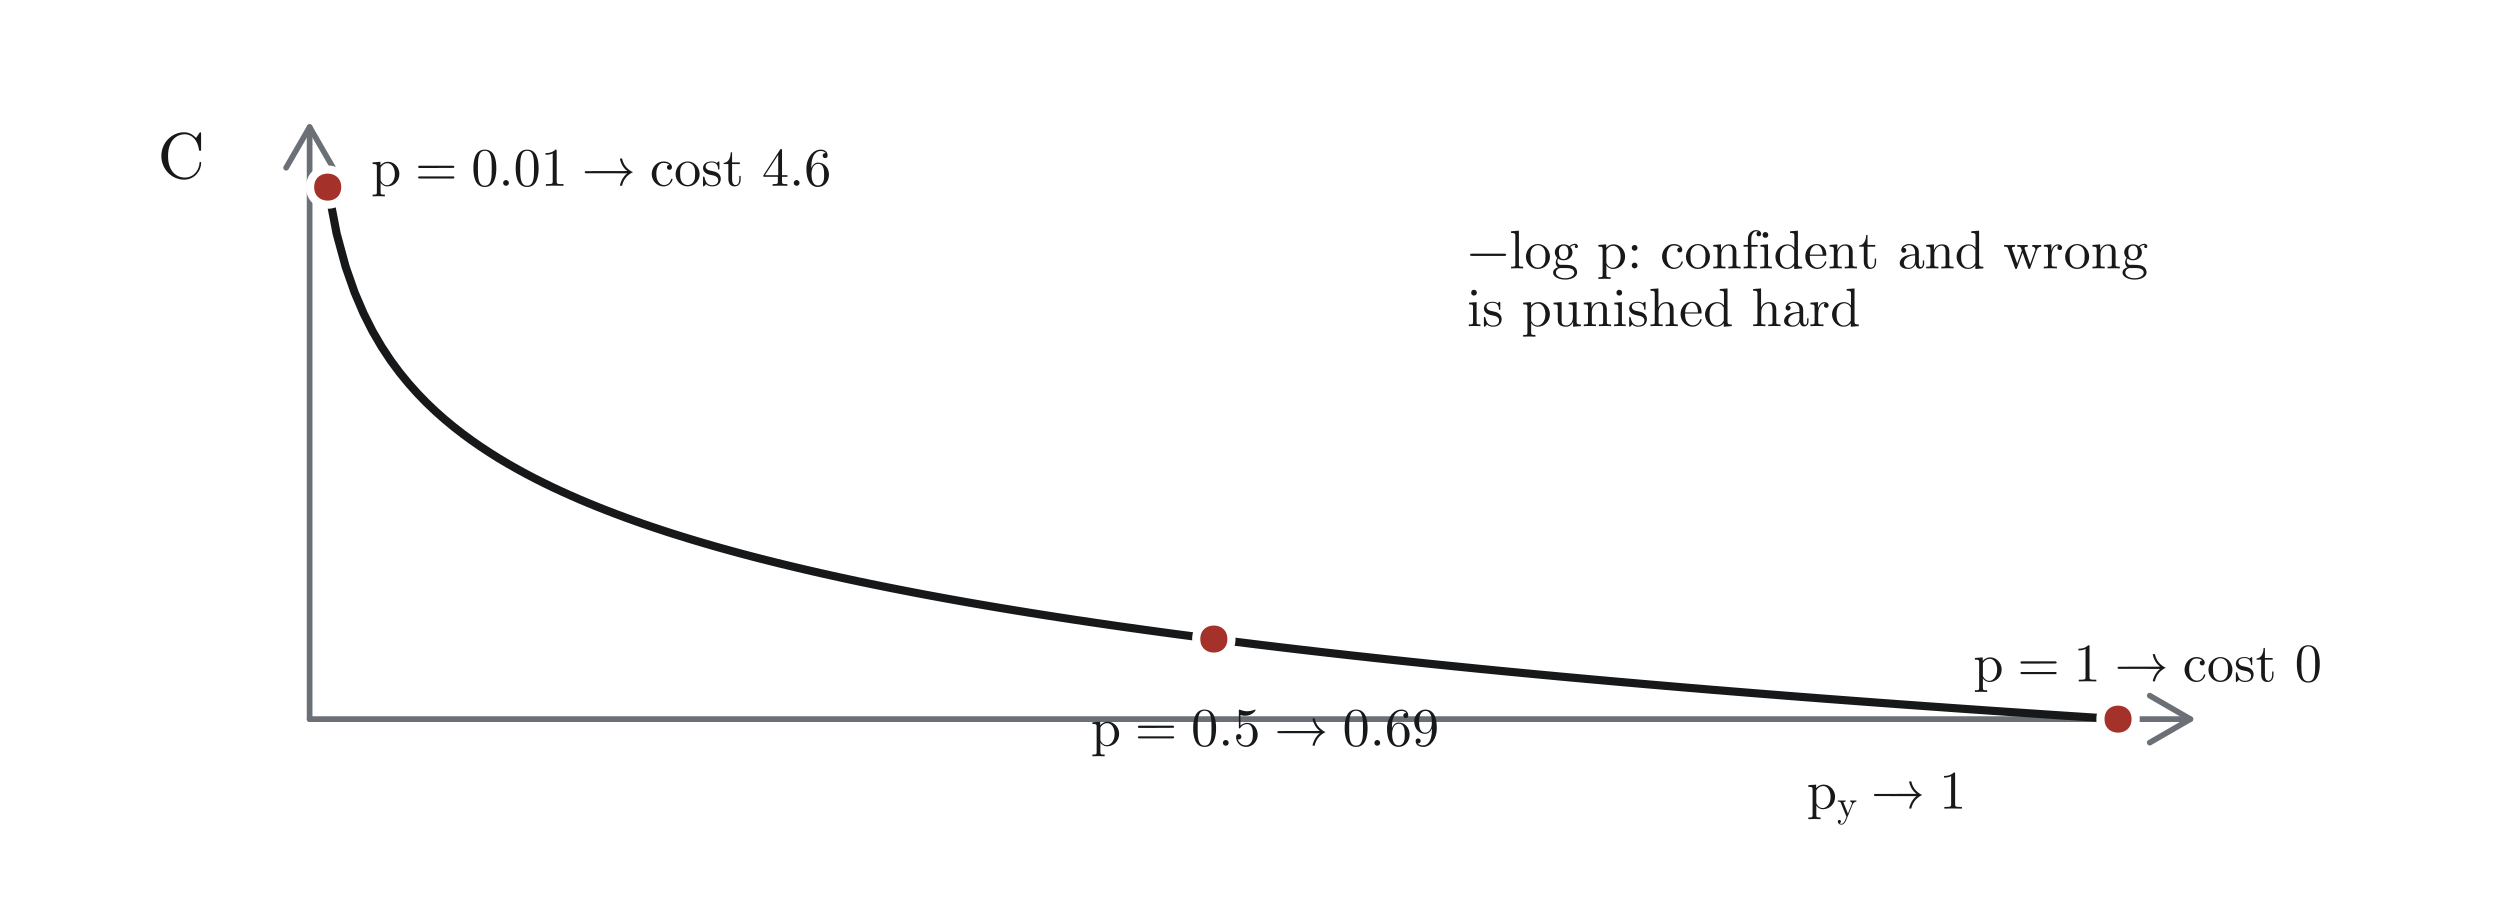
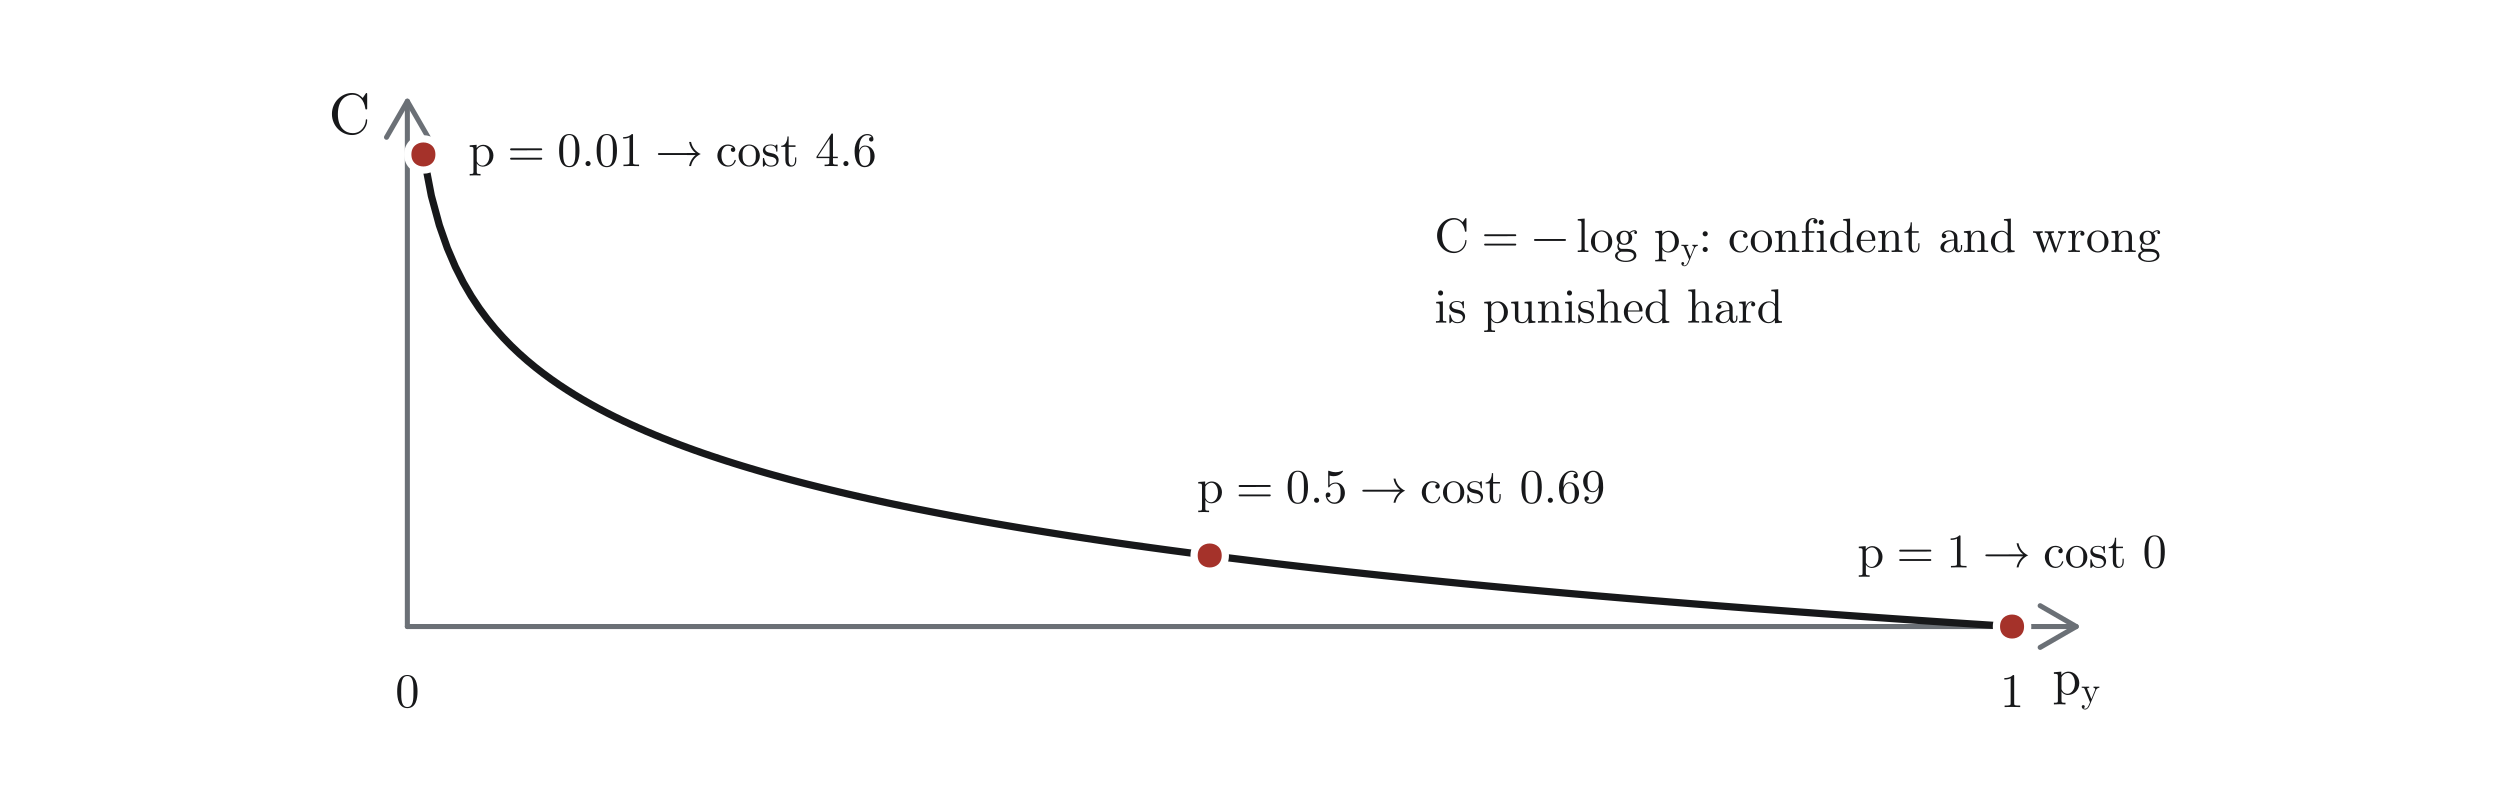
- <svg xmlns="http://www.w3.org/2000/svg" xmlns:xlink="http://www.w3.org/1999/xlink" width="460pt" height="165pt" viewBox="0 0 460 165">
+ <svg xmlns="http://www.w3.org/2000/svg" xmlns:xlink="http://www.w3.org/1999/xlink" width="518.4pt" height="167.7pt" viewBox="-27.5 2.4 518.4 167.7">
  <defs>
    <g>
      <g id="glyph-0-0">
        <path d="M 0.281 -4 C 0.984 -4 1.062 -3.953 1.062 -3.484 L 1.062 1.219 C 1.062 1.625 0.938 1.625 0.281 1.625 L 0.281 1.938 C 0.516 1.938 1.266 1.906 1.406 1.906 C 1.578 1.906 2.344 1.938 2.531 1.938 L 2.531 1.625 C 1.859 1.625 1.75 1.625 1.75 1.172 L 1.75 -0.594 C 1.906 -0.234 2.422 0.109 2.969 0.109 C 4.109 0.109 5.203 -0.781 5.203 -2.203 C 5.203 -3.375 4.266 -4.422 3.125 -4.422 C 2.734 -4.422 2.234 -4.344 1.719 -3.766 L 1.719 -4.422 L 0.281 -4.312 Z M 1.75 -1.016 L 1.75 -3.359 C 1.984 -3.797 2.438 -4.156 3.047 -4.156 C 3.672 -4.156 4.375 -3.469 4.375 -2.156 C 4.375 -0.766 3.547 -0.109 2.953 -0.109 C 2.156 -0.109 1.797 -0.828 1.75 -1.016 Z M 1.75 -1.016 " />
      </g>
      <g id="glyph-0-1">
        <path d="M 1.219 -3.234 C 1.219 -4.844 1.234 -6.438 2.5 -6.438 C 3.766 -6.438 3.766 -4.844 3.766 -3.234 C 3.766 -1.625 3.766 -0.016 2.5 -0.016 C 1.234 -0.016 1.219 -1.625 1.219 -3.234 Z M 0.391 -3.234 C 0.391 -1.75 0.703 0.219 2.5 0.219 C 4.297 0.219 4.609 -1.75 4.609 -3.234 C 4.609 -4.734 4.297 -6.656 2.5 -6.656 C 0.703 -6.656 0.391 -4.734 0.391 -3.234 Z M 0.391 -3.234 " />
      </g>
      <g id="glyph-0-2">
        <path d="M 1.922 -0.531 C 1.922 -0.812 1.688 -1.062 1.391 -1.062 C 1.094 -1.062 0.859 -0.812 0.859 -0.531 C 0.859 -0.234 1.094 0 1.391 0 C 1.688 0 1.922 -0.234 1.922 -0.531 Z M 1.922 -0.531 " />
      </g>
      <g id="glyph-0-3">
        <path d="M 4.188 0 L 4.188 -0.312 C 2.984 -0.312 2.938 -0.344 2.938 -0.797 L 2.938 -6.484 C 2.938 -6.609 2.906 -6.656 2.797 -6.656 L 2.703 -6.656 C 2.406 -6.391 1.984 -6.016 0.891 -6.016 L 0.891 -5.703 C 1.703 -5.703 2.094 -5.906 2.203 -5.984 L 2.203 -0.797 C 2.203 -0.375 2.172 -0.312 0.953 -0.312 L 0.953 0 C 1.172 0 2.156 -0.031 2.422 -0.031 C 3.047 -0.031 3.828 0 4.188 0 Z M 4.188 0 " />
      </g>
      <g id="glyph-0-4">
        <path d="M 2.516 0.109 C 3.781 0.109 4.156 -1.031 4.156 -1.203 C 4.156 -1.266 4.094 -1.297 4.016 -1.297 C 3.938 -1.297 3.906 -1.266 3.891 -1.203 C 3.703 -0.594 3.312 -0.141 2.578 -0.141 C 1.984 -0.141 1.172 -0.656 1.172 -2.188 C 1.172 -2.984 1.344 -3.469 1.703 -3.875 C 1.938 -4.094 2.156 -4.219 2.5 -4.219 C 2.953 -4.219 3.375 -4.078 3.594 -3.859 C 3.203 -3.844 3.125 -3.562 3.125 -3.406 C 3.125 -3.141 3.297 -2.938 3.594 -2.938 C 3.844 -2.938 4.047 -3.125 4.047 -3.422 C 4.047 -4.094 3.25 -4.484 2.516 -4.484 C 1.219 -4.484 0.328 -3.344 0.328 -2.156 C 0.328 -1.062 1.156 0.109 2.516 0.109 Z M 2.516 0.109 " />
      </g>
      <g id="glyph-0-5">
        <path d="M 2.5 -0.141 C 1.906 -0.141 1.438 -0.547 1.266 -1.047 C 1.156 -1.344 1.109 -1.703 1.109 -2.344 C 1.109 -2.984 1.188 -3.406 1.453 -3.734 C 1.672 -4 2.047 -4.266 2.469 -4.266 C 2.891 -4.266 3.344 -4.031 3.531 -3.734 C 3.797 -3.406 3.875 -2.984 3.875 -2.344 C 3.875 -1.703 3.844 -1.344 3.734 -1.047 C 3.547 -0.547 3.094 -0.141 2.5 -0.141 Z M 4.703 -2.141 C 4.703 -3.422 3.703 -4.484 2.5 -4.484 C 1.25 -4.484 0.281 -3.391 0.281 -2.141 C 0.281 -0.844 1.312 0.109 2.484 0.109 C 3.703 0.109 4.703 -0.875 4.703 -2.141 Z M 4.703 -2.141 " />
      </g>
      <g id="glyph-0-6">
        <path d="M 3.344 -4.312 L 3.344 -3.172 C 3.344 -3.031 3.328 -2.984 3.234 -2.984 C 3.109 -2.984 3.094 -3.047 3.094 -3.156 C 3.094 -3.312 3.047 -4.297 1.953 -4.297 C 1.125 -4.297 0.812 -3.938 0.812 -3.547 C 0.812 -3.125 1.156 -2.938 1.453 -2.844 C 1.906 -2.703 2.156 -2.719 2.609 -2.562 C 3.234 -2.344 3.594 -1.844 3.594 -1.297 C 3.594 -0.625 3.219 0.109 1.984 0.109 C 1.5 0.109 1.156 -0.047 0.891 -0.312 C 0.562 0.047 0.516 0.125 0.406 0.125 C 0.359 0.125 0.328 0.078 0.328 -0.094 L 0.328 -1.484 C 0.328 -1.656 0.359 -1.703 0.453 -1.703 C 0.547 -1.703 0.562 -1.672 0.594 -1.562 C 0.672 -1.203 0.781 -0.891 0.906 -0.688 C 1.234 -0.172 1.703 -0.109 1.984 -0.109 C 2.656 -0.109 3.125 -0.422 3.125 -1.016 C 3.125 -1.484 2.797 -1.734 2.359 -1.875 C 2.078 -1.953 1.375 -2.016 0.953 -2.266 C 0.625 -2.453 0.328 -2.781 0.328 -3.234 C 0.328 -3.766 0.656 -4.484 1.938 -4.484 C 2.375 -4.484 2.641 -4.359 2.875 -4.203 C 3.125 -4.453 3.156 -4.484 3.234 -4.484 C 3.297 -4.484 3.344 -4.469 3.344 -4.312 Z M 3.344 -4.312 " />
      </g>
      <g id="glyph-0-7">
        <path d="M 3.062 -1.219 L 3.062 -1.812 L 3.312 -1.812 L 3.312 -1.219 C 3.312 -0.484 3 0.109 2.188 0.109 C 1.297 0.109 1.047 -0.625 1.047 -1.281 L 1.047 -4 L 0.188 -4 L 0.188 -4.219 C 1.062 -4.25 1.469 -5.172 1.484 -6.156 L 1.734 -6.156 L 1.734 -4.312 L 3.156 -4.312 L 3.156 -4 L 1.734 -4 L 1.734 -1.172 C 1.734 -0.656 1.906 -0.141 2.375 -0.141 C 2.875 -0.141 3.062 -0.703 3.062 -1.219 Z M 3.062 -1.219 " />
      </g>
      <g id="glyph-0-8">
</g>
      <g id="glyph-0-9">
        <path d="M 3 -5.688 L 3 -1.953 L 0.562 -1.953 Z M 4.688 0 L 4.688 -0.312 L 4.516 -0.312 C 3.734 -0.312 3.703 -0.406 3.703 -0.781 L 3.703 -1.656 L 4.703 -1.656 L 4.703 -1.953 L 3.703 -1.953 L 3.703 -6.594 C 3.703 -6.734 3.672 -6.766 3.562 -6.766 C 3.438 -6.766 3.422 -6.766 3.328 -6.625 L 0.281 -1.953 L 0.281 -1.656 L 2.938 -1.656 L 2.938 -0.766 C 2.938 -0.438 2.922 -0.312 2.188 -0.312 L 1.969 -0.312 L 1.969 0 C 2.219 0 2.812 -0.031 3.312 -0.031 C 3.812 -0.031 4.375 0 4.688 0 Z M 4.688 0 " />
      </g>
      <g id="glyph-0-10">
        <path d="M 3.047 -6.406 C 3.484 -6.406 3.75 -6.281 3.953 -6.016 C 3.906 -6.016 3.875 -6.016 3.875 -6.016 C 3.75 -6.016 3.406 -5.969 3.406 -5.562 C 3.406 -5.266 3.594 -5.094 3.875 -5.094 C 3.891 -5.094 4.312 -5.109 4.312 -5.562 C 4.312 -6.297 3.766 -6.656 3.031 -6.656 C 1.625 -6.656 0.406 -5.156 0.406 -3.156 C 0.406 -0.016 1.984 0.219 2.484 0.219 C 3.766 0.219 4.562 -0.844 4.562 -2.047 C 4.562 -3.281 3.734 -4.266 2.562 -4.266 C 2.016 -4.266 1.594 -3.938 1.312 -3.281 L 1.312 -3.359 C 1.312 -6.125 2.562 -6.406 3.047 -6.406 Z M 1.344 -2.203 C 1.344 -3.094 1.688 -4.047 2.562 -4.047 C 3.672 -4.047 3.672 -2.734 3.672 -1.938 C 3.672 -1.391 3.672 -0.062 2.5 -0.062 C 1.734 -0.062 1.344 -0.859 1.344 -2.203 Z M 1.344 -2.203 " />
      </g>
      <g id="glyph-0-11">
        <path d="M 1.312 -3.688 L 1.312 -5.641 C 1.594 -5.547 1.875 -5.516 2.156 -5.516 C 3.469 -5.516 4.094 -6.453 4.094 -6.547 C 4.094 -6.594 4.078 -6.656 4 -6.656 C 3.906 -6.656 3.406 -6.344 2.562 -6.344 C 1.719 -6.344 1.266 -6.656 1.094 -6.656 C 1.031 -6.656 1.016 -6.609 1.016 -6.516 L 1.016 -3.375 C 1.016 -3.234 1.047 -3.188 1.125 -3.188 C 1.188 -3.188 1.234 -3.203 1.281 -3.281 C 1.344 -3.391 1.734 -3.984 2.594 -3.984 C 2.891 -3.984 3.188 -3.781 3.359 -3.453 C 3.547 -3.078 3.594 -2.766 3.594 -2.078 C 3.594 -1.266 3.5 -0.797 3.141 -0.438 C 2.906 -0.203 2.688 -0.062 2.297 -0.062 C 1.203 -0.062 0.828 -1.109 0.812 -1.188 C 0.875 -1.156 0.938 -1.156 0.984 -1.156 C 1.234 -1.156 1.484 -1.312 1.484 -1.656 C 1.484 -1.938 1.266 -2.141 1 -2.141 C 0.766 -2.141 0.5 -2.016 0.5 -1.594 C 0.5 -0.906 1.047 0.219 2.344 0.219 C 3.578 0.219 4.484 -0.844 4.484 -2.016 C 4.484 -3.203 3.656 -4.203 2.609 -4.203 C 2.016 -4.203 1.609 -3.984 1.312 -3.688 Z M 1.312 -3.688 " />
      </g>
      <g id="glyph-0-12">
        <path d="M 3.656 -4.203 C 3.656 -3.188 3.172 -2.406 2.453 -2.406 C 1.312 -2.406 1.312 -3.766 1.312 -4.406 C 1.312 -4.953 1.328 -6.406 2.531 -6.406 C 2.984 -6.406 3.312 -6.062 3.484 -5.625 C 3.609 -5.297 3.656 -4.672 3.656 -4.203 Z M 2.438 -6.656 C 1.391 -6.656 0.406 -5.641 0.406 -4.484 C 0.406 -3.219 1.234 -2.188 2.406 -2.188 C 3.078 -2.188 3.469 -2.656 3.672 -3.188 L 3.672 -3.016 C 3.672 -0.453 2.609 -0.062 2.062 -0.062 C 1.688 -0.062 1.266 -0.156 1.062 -0.422 L 1.141 -0.422 C 1.438 -0.422 1.594 -0.656 1.594 -0.891 C 1.594 -1.125 1.438 -1.344 1.125 -1.344 C 0.844 -1.344 0.672 -1.156 0.672 -0.875 C 0.672 0.188 1.922 0.219 2.062 0.219 C 3.516 0.219 4.562 -1.438 4.562 -3.109 C 4.562 -4.047 4.547 -6.656 2.438 -6.656 Z M 2.438 -6.656 " />
      </g>
      <g id="glyph-0-13">
-         <path d="M 7.203 -2.5 C 7.203 -2.703 7.016 -2.703 6.875 -2.703 L 0.891 -2.703 C 0.75 -2.703 0.562 -2.703 0.562 -2.5 C 0.562 -2.297 0.75 -2.297 0.906 -2.297 L 6.875 -2.297 C 7.016 -2.297 7.203 -2.297 7.203 -2.5 Z M 7.203 -2.5 " />
+         <path d="M 4.047 -7.047 C 2.172 -7.047 0.562 -5.453 0.562 -3.422 C 0.562 -1.344 2.188 0.219 4.047 0.219 C 5.625 0.219 6.656 -1.094 6.656 -2.312 C 6.656 -2.438 6.656 -2.5 6.531 -2.5 C 6.406 -2.5 6.406 -2.422 6.406 -2.312 C 6.406 -1.609 5.781 -0.094 4.156 -0.094 C 2.875 -0.094 1.594 -1.062 1.594 -3.375 C 1.594 -5.969 3.062 -6.734 4.156 -6.734 C 5.234 -6.734 6.125 -5.828 6.328 -4.375 C 6.344 -4.234 6.344 -4.203 6.484 -4.203 C 6.656 -4.203 6.656 -4.234 6.656 -4.438 L 6.656 -6.812 C 6.656 -6.984 6.656 -7.047 6.547 -7.047 C 6.5 -7.047 6.453 -7.047 6.375 -6.938 L 5.875 -6.188 C 5.516 -6.547 5 -7.047 4.047 -7.047 Z M 4.047 -7.047 " />
      </g>
      <g id="glyph-0-14">
        <path d="M 1.766 -0.766 C 1.766 -0.328 1.844 -0.312 2.547 -0.312 L 2.547 0 C 2.297 0 1.828 -0.031 1.438 -0.031 C 1.031 -0.031 0.578 0 0.328 0 L 0.328 -0.312 C 1 -0.312 1.109 -0.344 1.109 -0.703 L 1.109 -6.031 C 1.109 -6.5 0.891 -6.516 0.328 -6.516 L 0.328 -6.828 L 1.766 -6.938 Z M 1.766 -0.766 " />
      </g>
      <g id="glyph-0-15">
        <path d="M 4.328 -4.531 C 3.969 -4.531 3.547 -4.344 3.281 -4.062 C 3.016 -4.266 2.688 -4.422 2.203 -4.422 C 1.234 -4.422 0.594 -3.688 0.594 -2.953 C 0.594 -2.516 0.812 -2.203 1.047 -1.922 C 0.875 -1.672 0.766 -1.406 0.766 -1.094 C 0.766 -0.547 1.109 -0.234 1.203 -0.203 C 0.422 0.047 0.281 0.484 0.281 0.797 C 0.281 1.453 1.156 2.062 2.5 2.062 C 3.828 2.062 4.703 1.469 4.703 0.766 C 4.703 0.375 4.562 0.062 4.344 -0.156 C 3.828 -0.656 3.016 -0.656 2.234 -0.656 L 1.625 -0.656 C 1.312 -0.656 1.062 -0.969 1.062 -1.344 C 1.062 -1.516 1.125 -1.688 1.234 -1.797 C 1.484 -1.625 1.781 -1.484 2.203 -1.484 C 3.125 -1.484 3.844 -2.156 3.844 -2.953 C 3.844 -3.297 3.703 -3.656 3.438 -3.922 C 3.578 -4.062 3.938 -4.312 4.312 -4.312 C 4.375 -4.312 4.438 -4.297 4.438 -4.297 C 4.344 -4.266 4.266 -4.188 4.266 -4.016 C 4.266 -3.859 4.406 -3.734 4.547 -3.734 C 4.75 -3.734 4.844 -3.875 4.844 -4.047 C 4.844 -4.219 4.703 -4.531 4.328 -4.531 Z M 3.094 -2.953 C 3.094 -2.438 3.016 -2.188 2.812 -1.969 C 2.656 -1.844 2.484 -1.719 2.203 -1.719 C 1.453 -1.719 1.344 -2.469 1.344 -2.953 C 1.344 -3.453 1.422 -3.719 1.625 -3.938 C 1.766 -4.062 1.953 -4.188 2.234 -4.188 C 2.984 -4.188 3.094 -3.406 3.094 -2.953 Z M 4.188 0.797 C 4.188 1.266 3.578 1.812 2.484 1.812 C 1.594 1.812 0.797 1.406 0.797 0.797 C 0.797 0.312 1.156 0.016 1.562 -0.062 L 2.734 -0.062 C 3.203 -0.062 4.188 0.016 4.188 0.797 Z M 4.188 0.797 " />
      </g>
      <g id="glyph-0-16">
        <path d="M 1.922 -3.781 C 1.922 -4.062 1.688 -4.312 1.391 -4.312 C 1.094 -4.312 0.859 -4.062 0.859 -3.781 C 0.859 -3.484 1.094 -3.25 1.391 -3.25 C 1.688 -3.25 1.922 -3.484 1.922 -3.781 Z M 1.922 -0.531 C 1.922 -0.812 1.688 -1.062 1.391 -1.062 C 1.094 -1.062 0.859 -0.812 0.859 -0.531 C 0.859 -0.234 1.094 0 1.391 0 C 1.688 0 1.922 -0.234 1.922 -0.531 Z M 1.922 -0.531 " />
      </g>
      <g id="glyph-0-17">
        <path d="M 4.562 -3.016 C 4.562 -4.031 4.094 -4.422 3.188 -4.422 C 2.438 -4.422 1.969 -3.922 1.734 -3.375 L 1.734 -4.422 L 0.312 -4.312 L 0.312 -4 L 0.453 -4 C 1.094 -4 1.094 -3.812 1.094 -3.406 L 1.094 -0.734 C 1.094 -0.312 0.984 -0.312 0.312 -0.312 L 0.312 0 C 0.547 0 1.203 -0.031 1.438 -0.031 C 1.625 -0.031 2.438 0 2.562 0 L 2.562 -0.312 C 1.906 -0.312 1.797 -0.328 1.797 -0.719 L 1.797 -2.578 C 1.797 -3.594 2.484 -4.188 3.141 -4.188 C 3.594 -4.188 3.875 -3.875 3.875 -3.156 L 3.875 -0.719 C 3.875 -0.312 3.766 -0.312 3.094 -0.312 L 3.094 0 C 3.328 -0.016 3.875 -0.031 4.312 -0.031 C 4.5 -0.031 5.219 -0.016 5.344 0 L 5.344 -0.312 L 5.172 -0.312 C 4.625 -0.312 4.562 -0.422 4.562 -0.672 Z M 4.562 -3.016 " />
      </g>
      <g id="glyph-0-18">
        <path d="M 1.781 -0.703 L 1.781 -4 L 2.922 -4 L 2.922 -4.312 L 1.75 -4.312 L 1.75 -5.484 C 1.75 -6.344 2.25 -6.828 2.656 -6.828 C 2.875 -6.828 3 -6.766 3 -6.766 C 2.953 -6.75 2.703 -6.656 2.703 -6.344 C 2.703 -6.234 2.734 -5.906 3.125 -5.906 C 3.406 -5.906 3.562 -6.094 3.562 -6.344 C 3.562 -6.75 3.172 -7.047 2.672 -7.047 C 1.938 -7.047 1.125 -6.484 1.125 -5.469 L 1.125 -4.312 L 0.328 -4.312 L 0.328 -4 L 1.125 -4 L 1.125 -0.734 C 1.125 -0.344 0.984 -0.312 0.484 -0.312 L 0.344 -0.312 L 0.344 0 C 0.578 0 1.047 -0.031 1.484 -0.031 C 1.938 -0.031 2.453 -0.016 2.75 0 L 2.75 -0.312 L 2.609 -0.312 C 1.891 -0.312 1.781 -0.375 1.781 -0.703 Z M 1.781 -0.703 " />
      </g>
      <g id="glyph-0-19">
        <path d="M 0.328 0 L 0.328 -0.312 C 0.938 -0.312 1.109 -0.312 1.109 -0.688 L 1.109 -3.484 C 1.109 -3.938 1 -4 0.375 -4 L 0.375 -4.312 L 1.766 -4.422 L 1.766 -0.688 C 1.766 -0.312 1.922 -0.312 2.469 -0.312 L 2.469 0 C 2.234 0 1.812 -0.031 1.422 -0.031 C 1.062 -0.031 0.562 0 0.328 0 Z M 1.297 -5.625 C 1.594 -5.625 1.812 -5.844 1.812 -6.156 C 1.812 -6.5 1.547 -6.688 1.281 -6.688 C 1.016 -6.688 0.766 -6.516 0.766 -6.156 C 0.766 -5.906 0.906 -5.625 1.297 -5.625 Z M 1.297 -5.625 " />
      </g>
      <g id="glyph-0-20">
        <path d="M 2.453 0.109 C 3.375 0.109 3.797 -0.547 3.797 -0.547 L 3.797 0.109 L 3.844 0.109 C 3.844 0.109 5.234 0 5.234 0 L 5.266 0 L 5.266 -0.312 L 5.156 -0.312 C 4.594 -0.312 4.484 -0.422 4.484 -0.812 L 4.484 -6.938 C 4.406 -6.938 3.047 -6.828 3.047 -6.828 L 3.047 -6.516 L 3.172 -6.516 C 3.688 -6.516 3.828 -6.422 3.828 -6.047 L 3.828 -3.812 C 3.5 -4.203 3.047 -4.422 2.562 -4.422 C 1.297 -4.422 0.344 -3.344 0.344 -2.156 C 0.344 -0.906 1.297 0.109 2.453 0.109 Z M 2.516 -0.109 C 2.156 -0.109 1.891 -0.266 1.656 -0.5 C 1.312 -0.891 1.172 -1.266 1.172 -2.141 C 1.172 -2.406 1.188 -2.953 1.391 -3.406 C 1.609 -3.859 2.109 -4.203 2.609 -4.203 C 3.125 -4.203 3.547 -3.906 3.797 -3.406 L 3.797 -1.016 C 3.719 -0.797 3.281 -0.109 2.516 -0.109 Z M 2.516 -0.109 " />
      </g>
      <g id="glyph-0-21">
        <path d="M 3.875 -1.156 C 3.562 -0.234 2.781 -0.141 2.547 -0.141 C 2.188 -0.141 1.953 -0.266 1.734 -0.453 C 1.312 -0.797 1.109 -1.344 1.109 -2.156 L 1.109 -2.312 L 3.969 -2.312 C 4.125 -2.312 4.156 -2.344 4.156 -2.516 C 4.156 -3.656 3.5 -4.484 2.359 -4.484 C 1.141 -4.484 0.281 -3.406 0.281 -2.203 C 0.281 -0.812 1.344 0.109 2.5 0.109 C 3.688 0.109 4.156 -0.984 4.156 -1.188 C 4.156 -1.25 4.125 -1.312 4.031 -1.312 C 3.953 -1.312 3.922 -1.266 3.875 -1.156 Z M 2.344 -4.266 C 3.359 -4.266 3.484 -2.953 3.484 -2.562 L 3.484 -2.531 L 1.125 -2.531 L 1.125 -2.594 C 1.203 -3.922 1.953 -4.266 2.344 -4.266 Z M 2.344 -4.266 " />
      </g>
      <g id="glyph-0-22">
        <path d="M 3.953 -2.812 C 3.953 -3.234 3.922 -3.609 3.625 -3.906 C 3.266 -4.266 2.859 -4.484 2.141 -4.484 C 1.562 -4.484 0.719 -4.094 0.719 -3.359 C 0.719 -3.047 0.906 -2.875 1.188 -2.875 C 1.453 -2.875 1.641 -3.062 1.641 -3.344 C 1.641 -3.594 1.469 -3.797 1.125 -3.797 C 1.375 -4.094 1.812 -4.266 2.188 -4.266 C 2.719 -4.266 3.266 -3.828 3.266 -3.016 L 3.266 -2.609 C 1.047 -2.547 0.438 -1.625 0.438 -0.953 C 0.438 -0.125 1.391 0.109 2.016 0.109 C 2.562 0.109 3.125 -0.188 3.344 -0.766 C 3.344 -0.562 3.516 0.062 4.125 0.062 C 4.438 0.062 4.938 -0.156 4.938 -0.875 L 4.938 -1.453 L 4.688 -1.453 L 4.688 -0.875 C 4.688 -0.359 4.453 -0.25 4.344 -0.25 C 4.141 -0.25 3.953 -0.375 3.953 -0.938 Z M 3.266 -1.406 C 3.266 -0.516 2.625 -0.109 2.094 -0.109 C 1.547 -0.109 1.203 -0.531 1.203 -0.969 C 1.203 -1.453 1.562 -2.328 3.266 -2.406 Z M 3.266 -1.406 " />
      </g>
      <g id="glyph-0-23">
        <path d="M 4.656 0.031 L 3.594 -2.906 L 2.547 0.016 C 2.516 0.094 2.453 0.109 2.391 0.109 C 2.344 0.109 2.25 0.094 2.219 0 L 0.891 -3.719 C 0.797 -3.984 0.578 -4 0.188 -4 L 0.188 -4.312 C 0.297 -4.312 0.906 -4.281 1.062 -4.281 C 1.438 -4.281 1.969 -4.312 2.203 -4.312 L 2.203 -4 C 1.891 -4 1.625 -3.953 1.625 -3.688 C 1.625 -3.656 2.594 -0.891 2.609 -0.891 L 3.469 -3.297 L 3.297 -3.766 C 3.203 -3.953 3.016 -4 2.609 -4 L 2.609 -4.312 C 2.781 -4.297 3.266 -4.281 3.516 -4.281 C 3.734 -4.281 4.266 -4.312 4.547 -4.312 L 4.547 -4 C 4.203 -4 3.953 -3.953 3.953 -3.734 C 3.953 -3.688 3.953 -3.656 3.984 -3.594 L 4.984 -0.75 L 5.922 -3.375 C 5.938 -3.422 5.938 -3.469 5.938 -3.531 C 5.938 -3.797 5.703 -4 5.375 -4 L 5.375 -4.312 C 5.484 -4.312 6.156 -4.281 6.328 -4.281 C 6.641 -4.281 6.875 -4.297 7.031 -4.312 L 7.031 -4 C 6.594 -4 6.312 -3.703 6.203 -3.406 L 4.984 0.016 C 4.953 0.094 4.844 0.109 4.828 0.109 C 4.781 0.109 4.688 0.094 4.656 0.031 Z M 4.656 0.031 " />
      </g>
      <g id="glyph-0-24">
        <path d="M 1.062 -0.734 C 1.062 -0.328 0.953 -0.312 0.281 -0.312 L 0.281 0 C 0.547 0 0.984 -0.031 1.438 -0.031 C 1.875 -0.031 2.484 0 2.688 0 L 2.688 -0.312 C 1.719 -0.312 1.719 -0.359 1.719 -0.875 L 1.719 -1.578 C 1.719 -2.422 1.719 -2.516 1.734 -2.594 C 1.875 -4.062 2.656 -4.203 2.875 -4.203 C 2.938 -4.203 2.953 -4.203 3.016 -4.188 C 2.875 -4.109 2.781 -3.984 2.781 -3.797 C 2.781 -3.516 2.984 -3.375 3.203 -3.375 C 3.375 -3.375 3.641 -3.469 3.641 -3.812 C 3.641 -4.156 3.312 -4.422 2.906 -4.422 C 2.266 -4.422 1.859 -3.906 1.672 -3.312 L 1.672 -4.422 L 0.281 -4.312 L 0.281 -4 L 0.406 -4 C 0.906 -3.969 1.016 -3.938 1.047 -3.609 C 1.062 -3.562 1.062 -3.078 1.062 -2.062 Z M 1.062 -0.734 " />
      </g>
      <g id="glyph-0-25">
        <path d="M 5.344 0 L 3.906 0.109 L 3.906 -0.797 C 3.703 -0.312 3.297 0.109 2.625 0.109 C 1.297 0.109 1.094 -0.594 1.094 -1.297 L 1.094 -3.312 C 1.094 -3.906 1.047 -4 0.453 -4 L 0.312 -4 L 0.312 -4.312 L 1.797 -4.422 L 1.797 -1.062 C 1.797 -0.562 1.875 -0.125 2.656 -0.125 C 3.312 -0.125 3.875 -0.703 3.875 -1.688 L 3.875 -3.547 C 3.875 -3.922 3.688 -4 3.234 -4 L 3.094 -4 L 3.094 -4.312 L 4.562 -4.422 L 4.562 -0.844 C 4.562 -0.438 4.656 -0.312 5.25 -0.312 L 5.344 -0.312 Z M 5.344 0 " />
      </g>
      <g id="glyph-0-26">
        <path d="M 3.203 -4.422 C 4.125 -4.422 4.562 -3.969 4.562 -3.047 L 4.562 -0.656 C 4.562 -0.312 4.766 -0.312 5.344 -0.312 L 5.344 0 C 5.109 0 4.547 -0.031 4.109 -0.031 C 3.938 -0.031 3.234 0 3.094 0 L 3.094 -0.312 C 3.125 -0.312 3.125 -0.297 3.156 -0.297 C 3.734 -0.297 3.875 -0.312 3.875 -0.734 L 3.875 -3.047 C 3.875 -3.844 3.641 -4.188 3.141 -4.188 C 2.609 -4.188 1.797 -3.703 1.797 -2.578 L 1.797 -0.766 C 1.797 -0.328 1.859 -0.312 2.562 -0.312 L 2.562 0 C 2.438 0 1.688 -0.031 1.5 -0.031 C 1.062 -0.031 0.547 0 0.312 0 L 0.312 -0.312 C 1.062 -0.312 1.094 -0.344 1.094 -0.781 L 1.094 -6 C 1.094 -6.453 0.984 -6.516 0.312 -6.516 L 0.312 -6.828 L 1.766 -6.938 L 1.766 -3.453 C 2.203 -4.375 2.953 -4.422 3.203 -4.422 Z M 3.203 -4.422 " />
      </g>
      <g id="glyph-1-0">
        <path d="M 0.547 -3.484 C 0.547 -3.375 0.625 -3.328 0.703 -3.281 L 3.875 -3.281 C 7.016 -3.281 7.062 -3.281 7.094 -3.297 C 7.125 -3.312 7.188 -3.359 7.203 -3.406 L 7.203 -3.547 C 7.172 -3.609 7.125 -3.656 7.047 -3.688 L 0.719 -3.688 C 0.609 -3.641 0.547 -3.578 0.547 -3.484 Z M 0.547 -1.547 C 0.547 -1.438 0.625 -1.375 0.719 -1.344 L 7.047 -1.344 C 7.125 -1.375 7.172 -1.406 7.203 -1.469 L 7.203 -1.609 C 7.188 -1.656 7.141 -1.703 7.094 -1.734 C 7.062 -1.734 7.047 -1.734 3.891 -1.734 L 0.703 -1.734 C 0.625 -1.703 0.547 -1.656 0.547 -1.547 Z M 0.547 -1.547 " />
      </g>
      <g id="glyph-1-1">
        <path d="M 9.438 -2.516 C 9.328 -2.562 9.219 -2.609 9.125 -2.656 C 8.203 -3.203 7.625 -4 7.422 -5.016 L 7.016 -5.016 C 7.141 -4.203 7.594 -3.359 8.188 -2.875 C 8.25 -2.812 8.297 -2.766 8.375 -2.719 L 0.812 -2.703 C 0.703 -2.703 0.547 -2.688 0.547 -2.516 C 0.547 -2.328 0.703 -2.312 0.812 -2.312 L 8.375 -2.297 C 8.203 -2.203 8.016 -1.984 7.844 -1.797 C 7.438 -1.297 7.125 -0.656 7.016 -0.016 L 7.422 -0.016 C 7.625 -1.016 8.203 -1.812 9.125 -2.359 C 9.219 -2.406 9.328 -2.453 9.438 -2.516 Z M 9.438 -2.516 " />
      </g>
+       <g id="glyph-1-2">
+         <path d="M 7.203 -2.5 C 7.203 -2.703 7.016 -2.703 6.875 -2.703 L 0.891 -2.703 C 0.75 -2.703 0.562 -2.703 0.562 -2.5 C 0.562 -2.297 0.75 -2.297 0.906 -2.297 L 6.875 -2.297 C 7.016 -2.297 7.203 -2.297 7.203 -2.5 Z M 7.203 -2.5 " />
+       </g>
+       <g id="glyph-1-3">
+ </g>
      <g id="glyph-2-0">
        <path d="M 2.719 -2.359 L 2 -0.609 L 1.203 -2.562 C 1.188 -2.578 1.188 -2.594 1.188 -2.625 C 1.188 -2.719 1.281 -2.797 1.578 -2.797 L 1.578 -3.016 C 1.391 -3.016 0.891 -3 0.828 -3 C 0.562 -3 0.281 -3.016 0.141 -3.016 L 0.141 -2.797 C 0.469 -2.797 0.609 -2.797 0.703 -2.562 L 1.75 0 L 1.609 0.312 C 1.406 0.812 1.219 1.281 0.766 1.281 C 0.641 1.281 0.516 1.219 0.453 1.156 C 0.609 1.141 0.719 1.016 0.719 0.875 C 0.719 0.641 0.547 0.562 0.422 0.562 C 0.312 0.562 0.141 0.641 0.141 0.875 C 0.141 1.156 0.391 1.438 0.781 1.438 C 1.219 1.438 1.5 1.047 1.672 0.641 L 2.891 -2.328 C 3.031 -2.625 3.297 -2.797 3.562 -2.797 L 3.562 -3.016 C 3.5 -3.016 3.172 -3 3.094 -3 C 2.859 -3 2.562 -3.016 2.422 -3.016 L 2.422 -2.797 C 2.688 -2.797 2.812 -2.578 2.719 -2.359 Z M 2.719 -2.359 " />
      </g>
      <g id="glyph-3-0">
+         <path d="M 0.297 -4.266 C 1.047 -4.266 1.125 -4.219 1.125 -3.719 L 1.125 1.297 C 1.125 1.734 1 1.734 0.297 1.734 L 0.297 2.078 C 0.547 2.078 1.344 2.031 1.5 2.031 C 1.688 2.031 2.516 2.078 2.703 2.078 L 2.703 1.734 C 1.984 1.734 1.875 1.734 1.875 1.25 L 1.875 -0.625 C 2.031 -0.25 2.578 0.125 3.172 0.125 C 4.391 0.125 5.562 -0.828 5.562 -2.359 C 5.562 -3.609 4.562 -4.719 3.344 -4.719 C 2.922 -4.719 2.391 -4.625 1.828 -4.016 L 1.828 -4.719 L 0.297 -4.594 Z M 1.875 -1.094 L 1.875 -3.578 C 2.125 -4.062 2.609 -4.438 3.25 -4.438 C 3.922 -4.438 4.656 -3.703 4.656 -2.297 C 4.656 -0.828 3.781 -0.125 3.141 -0.125 C 2.312 -0.125 1.906 -0.891 1.875 -1.094 Z M 1.875 -1.094 " />
+       </g>
+       <g id="glyph-4-0">
+         <path d="M 2.906 -2.531 L 2.141 -0.656 L 1.281 -2.734 C 1.266 -2.75 1.266 -2.766 1.266 -2.797 C 1.266 -2.906 1.359 -2.984 1.688 -2.984 L 1.688 -3.219 C 1.484 -3.219 0.953 -3.203 0.891 -3.203 C 0.609 -3.203 0.312 -3.219 0.141 -3.219 L 0.141 -2.984 C 0.5 -2.984 0.641 -2.984 0.75 -2.719 L 1.859 0 L 1.719 0.344 C 1.5 0.859 1.297 1.359 0.828 1.359 C 0.672 1.359 0.547 1.297 0.484 1.234 C 0.656 1.203 0.766 1.094 0.766 0.922 C 0.766 0.688 0.594 0.609 0.453 0.609 C 0.344 0.609 0.141 0.672 0.141 0.922 C 0.141 1.234 0.422 1.531 0.828 1.531 C 1.297 1.531 1.609 1.109 1.781 0.672 L 3.094 -2.484 C 3.219 -2.812 3.516 -2.984 3.797 -2.984 L 3.797 -3.219 C 3.734 -3.219 3.391 -3.203 3.297 -3.203 C 3.062 -3.203 2.719 -3.219 2.578 -3.219 L 2.578 -2.984 C 2.875 -2.984 3 -2.75 2.906 -2.531 Z M 2.906 -2.531 " />
+       </g>
+       <g id="glyph-5-0">
        <path d="M 4.844 -8.453 C 2.609 -8.453 0.672 -6.547 0.672 -4.109 C 0.672 -1.625 2.625 0.266 4.859 0.266 C 6.75 0.266 7.984 -1.312 7.984 -2.766 C 7.984 -2.922 7.984 -3 7.844 -3 C 7.688 -3 7.688 -2.906 7.688 -2.781 C 7.688 -1.938 6.938 -0.125 4.984 -0.125 C 3.438 -0.125 1.906 -1.281 1.906 -4.047 C 1.906 -7.156 3.672 -8.094 4.984 -8.094 C 6.281 -8.094 7.359 -7 7.594 -5.25 C 7.625 -5.078 7.625 -5.047 7.781 -5.047 C 7.984 -5.047 7.984 -5.078 7.984 -5.328 L 7.984 -8.172 C 7.984 -8.375 7.984 -8.453 7.844 -8.453 C 7.797 -8.453 7.75 -8.453 7.656 -8.312 L 7.062 -7.422 C 6.609 -7.859 6 -8.453 4.844 -8.453 Z M 4.844 -8.453 " />
      </g>
    </g>
  </defs>
  <rect x="-46" y="-16.5" width="552" height="198" fill="rgb(100%, 100%, 100%)" fill-opacity="1" />
  <path fill="none" stroke-width="1.05" stroke-linecap="round" stroke-linejoin="round" stroke="rgb(41.961%, 43.922%, 46.275%)" stroke-opacity="1" stroke-miterlimit="10" d="M 56.969 132.32 L 403.031 132.32 " />
  <path fill="none" stroke-width="1.05" stroke-linecap="round" stroke-linejoin="round" stroke="rgb(41.961%, 43.922%, 46.275%)" stroke-opacity="1" stroke-miterlimit="10" d="M 395.551 136.641 L 403.031 132.32 L 395.551 128 " />
  <path fill="none" stroke-width="1.05" stroke-linecap="round" stroke-linejoin="round" stroke="rgb(41.961%, 43.922%, 46.275%)" stroke-opacity="1" stroke-miterlimit="10" d="M 56.969 132.32 L 56.969 23.383 " />
  <path fill="none" stroke-width="1.05" stroke-linecap="round" stroke-linejoin="round" stroke="rgb(41.961%, 43.922%, 46.275%)" stroke-opacity="1" stroke-miterlimit="10" d="M 61.289 30.863 L 56.969 23.383 L 52.648 30.863 " />
  <path fill="none" stroke-width="1.5" stroke-linecap="round" stroke-linejoin="round" stroke="rgb(9.02%, 9.412%, 10.196%)" stroke-opacity="1" stroke-miterlimit="10" d="M 60.297 34.43 L 61.949 43.016 L 63.605 49.109 L 65.262 53.844 L 66.918 57.711 L 68.57 60.984 L 70.227 63.816 L 71.883 66.32 L 73.539 68.555 L 75.195 70.578 L 76.848 72.426 L 78.504 74.129 L 80.16 75.703 L 81.816 77.168 L 83.473 78.539 L 85.125 79.824 L 86.781 81.039 L 88.438 82.188 L 90.094 83.277 L 91.746 84.316 L 93.402 85.305 L 95.059 86.246 L 96.715 87.152 L 98.371 88.02 L 100.023 88.852 L 101.68 89.656 L 103.336 90.426 L 104.992 91.172 L 106.648 91.895 L 108.301 92.59 L 109.957 93.266 L 111.613 93.918 L 113.27 94.555 L 114.922 95.168 L 116.578 95.77 L 118.234 96.352 L 119.891 96.918 L 121.547 97.469 L 123.199 98.008 L 124.855 98.531 L 126.512 99.043 L 128.168 99.543 L 129.824 100.031 L 131.477 100.512 L 133.133 100.977 L 134.789 101.434 L 136.445 101.883 L 138.098 102.32 L 139.754 102.75 L 141.41 103.168 L 143.066 103.582 L 144.723 103.988 L 146.375 104.383 L 148.031 104.773 L 149.688 105.156 L 151.344 105.535 L 153 105.902 L 154.652 106.266 L 156.309 106.625 L 157.965 106.977 L 159.621 107.32 L 161.273 107.66 L 162.93 107.996 L 164.586 108.324 L 166.242 108.648 L 167.898 108.969 L 169.551 109.285 L 171.207 109.594 L 174.52 110.203 L 176.176 110.5 L 177.828 110.793 L 179.484 111.082 L 181.141 111.367 L 182.797 111.648 L 184.449 111.926 L 186.105 112.199 L 189.418 112.738 L 191.074 113 L 192.727 113.262 L 194.383 113.52 L 197.695 114.027 L 199.352 114.273 L 201.004 114.52 L 204.316 115.004 L 205.973 115.242 L 207.625 115.477 L 210.938 115.938 L 214.25 116.391 L 215.902 116.613 L 219.215 117.051 L 222.527 117.48 L 224.18 117.691 L 225.836 117.902 L 227.492 118.109 L 229.148 118.312 L 230.801 118.516 L 232.457 118.719 L 235.77 119.117 L 237.426 119.312 L 239.078 119.508 L 242.391 119.891 L 245.703 120.266 L 247.355 120.449 L 249.012 120.637 L 250.668 120.816 L 252.324 121 L 253.977 121.176 L 255.633 121.355 L 258.945 121.707 L 260.602 121.879 L 262.254 122.051 L 263.91 122.223 L 268.879 122.727 L 270.531 122.891 L 272.188 123.059 L 273.844 123.219 L 275.5 123.383 L 277.152 123.543 L 278.809 123.699 L 280.465 123.859 L 283.777 124.172 L 285.43 124.324 L 287.086 124.48 L 288.742 124.633 L 290.398 124.781 L 292.055 124.934 L 293.707 125.082 L 297.02 125.379 L 298.676 125.523 L 300.328 125.668 L 303.641 125.957 L 306.953 126.238 L 308.605 126.379 L 310.262 126.52 L 311.918 126.656 L 313.574 126.797 L 315.23 126.934 L 316.883 127.066 L 318.539 127.203 L 321.852 127.469 L 323.504 127.602 L 325.16 127.734 L 326.816 127.863 L 328.473 127.996 L 330.129 128.125 L 331.781 128.254 L 333.438 128.379 L 335.094 128.508 L 338.406 128.758 L 340.059 128.883 L 341.715 129.008 L 343.371 129.129 L 345.027 129.254 L 346.68 129.375 L 349.992 129.617 L 351.648 129.734 L 353.305 129.855 L 354.957 129.973 L 361.582 130.441 L 363.234 130.555 L 364.891 130.672 L 368.203 130.898 L 369.855 131.012 L 371.512 131.121 L 373.168 131.234 L 374.824 131.344 L 376.48 131.457 L 378.133 131.566 L 381.445 131.785 L 383.102 131.891 L 384.758 132 L 386.41 132.105 L 388.066 132.211 L 389.723 132.32 " />
  <path fill-rule="nonzero" fill="rgb(64.706%, 19.608%, 16.471%)" fill-opacity="1" stroke-width="1.5" stroke-linecap="round" stroke-linejoin="round" stroke="rgb(100%, 100%, 100%)" stroke-opacity="1" stroke-miterlimit="10" d="M 63.535 34.43 C 63.535 38.75 57.055 38.75 57.055 34.43 C 57.055 30.109 63.535 30.109 63.535 34.43 " />
  <path fill-rule="nonzero" fill="rgb(64.706%, 19.608%, 16.471%)" fill-opacity="1" stroke-width="1.5" stroke-linecap="round" stroke-linejoin="round" stroke="rgb(100%, 100%, 100%)" stroke-opacity="1" stroke-miterlimit="10" d="M 226.586 117.586 C 226.586 121.906 220.105 121.906 220.105 117.586 C 220.105 113.266 226.586 113.266 226.586 117.586 " />
  <path fill-rule="nonzero" fill="rgb(64.706%, 19.608%, 16.471%)" fill-opacity="1" stroke-width="1.5" stroke-linecap="round" stroke-linejoin="round" stroke="rgb(100%, 100%, 100%)" stroke-opacity="1" stroke-miterlimit="10" d="M 392.961 132.32 C 392.961 136.641 386.48 136.641 386.48 132.32 C 386.48 128 392.961 128 392.961 132.32 " />
  <g fill="rgb(9.02%, 9.412%, 10.196%)" fill-opacity="1">
-     <use xlink:href="#glyph-0-0" x="68.281" y="34.188" />
-   </g>
-   <g fill="rgb(9.02%, 9.412%, 10.196%)" fill-opacity="1">
-     <use xlink:href="#glyph-1-0" x="76.387" y="34.188" />
-   </g>
-   <g fill="rgb(9.02%, 9.412%, 10.196%)" fill-opacity="1">
-     <use xlink:href="#glyph-0-1" x="86.715" y="34.188" />
-     <use xlink:href="#glyph-0-2" x="91.715" y="34.188" />
-     <use xlink:href="#glyph-0-1" x="94.495" y="34.188" />
-     <use xlink:href="#glyph-0-3" x="99.495" y="34.188" />
-   </g>
-   <g fill="rgb(9.02%, 9.412%, 10.196%)" fill-opacity="1">
-     <use xlink:href="#glyph-1-1" x="107.043" y="34.188" />
-   </g>
-   <g fill="rgb(9.02%, 9.412%, 10.196%)" fill-opacity="1">
-     <use xlink:href="#glyph-0-4" x="119.59" y="34.188" />
-     <use xlink:href="#glyph-0-5" x="124.03" y="34.188" />
-     <use xlink:href="#glyph-0-6" x="129.03" y="34.188" />
-     <use xlink:href="#glyph-0-7" x="132.97" y="34.188" />
-     <use xlink:href="#glyph-0-8" x="136.86" y="34.188" />
-     <use xlink:href="#glyph-0-9" x="140.19" y="34.188" />
-     <use xlink:href="#glyph-0-2" x="145.19" y="34.188" />
-     <use xlink:href="#glyph-0-10" x="147.97" y="34.188" />
-   </g>
-   <g fill="rgb(9.02%, 9.412%, 10.196%)" fill-opacity="1">
-     <use xlink:href="#glyph-0-0" x="200.719" y="137.215" />
-   </g>
-   <g fill="rgb(9.02%, 9.412%, 10.196%)" fill-opacity="1">
-     <use xlink:href="#glyph-1-0" x="208.824" y="137.215" />
-   </g>
-   <g fill="rgb(9.02%, 9.412%, 10.196%)" fill-opacity="1">
-     <use xlink:href="#glyph-0-1" x="219.152" y="137.215" />
-     <use xlink:href="#glyph-0-2" x="224.152" y="137.215" />
-     <use xlink:href="#glyph-0-11" x="226.932" y="137.215" />
-   </g>
-   <g fill="rgb(9.02%, 9.412%, 10.196%)" fill-opacity="1">
-     <use xlink:href="#glyph-1-1" x="234.48" y="137.215" />
-   </g>
-   <g fill="rgb(9.02%, 9.412%, 10.196%)" fill-opacity="1">
-     <use xlink:href="#glyph-0-1" x="247.027" y="137.215" />
-     <use xlink:href="#glyph-0-2" x="252.027" y="137.215" />
-     <use xlink:href="#glyph-0-10" x="254.807" y="137.215" />
-     <use xlink:href="#glyph-0-12" x="259.807" y="137.215" />
-   </g>
-   <g fill="rgb(9.02%, 9.412%, 10.196%)" fill-opacity="1">
-     <use xlink:href="#glyph-0-0" x="363.102" y="125.379" />
-   </g>
-   <g fill="rgb(9.02%, 9.412%, 10.196%)" fill-opacity="1">
-     <use xlink:href="#glyph-1-0" x="371.211" y="125.379" />
-   </g>
-   <g fill="rgb(9.02%, 9.412%, 10.196%)" fill-opacity="1">
-     <use xlink:href="#glyph-0-3" x="381.535" y="125.379" />
-   </g>
-   <g fill="rgb(9.02%, 9.412%, 10.196%)" fill-opacity="1">
-     <use xlink:href="#glyph-1-1" x="389.082" y="125.379" />
-   </g>
-   <g fill="rgb(9.02%, 9.412%, 10.196%)" fill-opacity="1">
-     <use xlink:href="#glyph-0-4" x="401.629" y="125.379" />
-     <use xlink:href="#glyph-0-5" x="406.069" y="125.379" />
-     <use xlink:href="#glyph-0-6" x="411.069" y="125.379" />
-     <use xlink:href="#glyph-0-7" x="415.009" y="125.379" />
-     <use xlink:href="#glyph-0-8" x="418.899" y="125.379" />
-     <use xlink:href="#glyph-0-1" x="422.229" y="125.379" />
-   </g>
-   <g fill="rgb(9.02%, 9.412%, 10.196%)" fill-opacity="1">
-     <use xlink:href="#glyph-0-13" x="269.93" y="49.383" />
-     <use xlink:href="#glyph-0-14" x="277.71" y="49.383" />
-     <use xlink:href="#glyph-0-5" x="280.49" y="49.383" />
-     <use xlink:href="#glyph-0-15" x="285.49" y="49.383" />
-     <use xlink:href="#glyph-0-8" x="290.49" y="49.383" />
-     <use xlink:href="#glyph-0-0" x="293.82" y="49.383" />
-     <use xlink:href="#glyph-0-16" x="299.38" y="49.383" />
-     <use xlink:href="#glyph-0-8" x="302.16" y="49.383" />
-     <use xlink:href="#glyph-0-4" x="305.49" y="49.383" />
-     <use xlink:href="#glyph-0-5" x="309.93" y="49.383" />
-     <use xlink:href="#glyph-0-17" x="314.93" y="49.383" />
-     <use xlink:href="#glyph-0-18" x="320.49" y="49.383" />
-     <use xlink:href="#glyph-0-19" x="323.55" y="49.383" />
-     <use xlink:href="#glyph-0-20" x="326.33" y="49.383" />
-     <use xlink:href="#glyph-0-21" x="331.89" y="49.383" />
-     <use xlink:href="#glyph-0-17" x="336.33" y="49.383" />
-     <use xlink:href="#glyph-0-7" x="341.89" y="49.383" />
-     <use xlink:href="#glyph-0-8" x="345.78" y="49.383" />
-     <use xlink:href="#glyph-0-22" x="349.11" y="49.383" />
-     <use xlink:href="#glyph-0-17" x="354.11" y="49.383" />
-     <use xlink:href="#glyph-0-20" x="359.67" y="49.383" />
-     <use xlink:href="#glyph-0-8" x="365.23" y="49.383" />
-     <use xlink:href="#glyph-0-23" x="368.56" y="49.383" />
-     <use xlink:href="#glyph-0-24" x="375.78" y="49.383" />
-     <use xlink:href="#glyph-0-5" x="379.7" y="49.383" />
-     <use xlink:href="#glyph-0-17" x="384.7" y="49.383" />
-     <use xlink:href="#glyph-0-15" x="390.26" y="49.383" />
-   </g>
-   <g fill="rgb(9.02%, 9.412%, 10.196%)" fill-opacity="1">
-     <use xlink:href="#glyph-0-19" x="269.93" y="60.008" />
-     <use xlink:href="#glyph-0-6" x="272.71" y="60.008" />
-     <use xlink:href="#glyph-0-8" x="276.65" y="60.008" />
-     <use xlink:href="#glyph-0-0" x="279.98" y="60.008" />
-     <use xlink:href="#glyph-0-25" x="285.54" y="60.008" />
-     <use xlink:href="#glyph-0-17" x="291.1" y="60.008" />
-     <use xlink:href="#glyph-0-19" x="296.66" y="60.008" />
-     <use xlink:href="#glyph-0-6" x="299.44" y="60.008" />
-     <use xlink:href="#glyph-0-26" x="303.38" y="60.008" />
-     <use xlink:href="#glyph-0-21" x="308.94" y="60.008" />
-     <use xlink:href="#glyph-0-20" x="313.38" y="60.008" />
-     <use xlink:href="#glyph-0-8" x="318.94" y="60.008" />
-     <use xlink:href="#glyph-0-26" x="322.27" y="60.008" />
-     <use xlink:href="#glyph-0-22" x="327.83" y="60.008" />
-     <use xlink:href="#glyph-0-24" x="332.83" y="60.008" />
-     <use xlink:href="#glyph-0-20" x="336.75" y="60.008" />
-   </g>
-   <g fill="rgb(9.02%, 9.412%, 10.196%)" fill-opacity="1">
-     <use xlink:href="#glyph-0-0" x="332.453" y="148.789" />
-   </g>
-   <g fill="rgb(9.02%, 9.412%, 10.196%)" fill-opacity="1">
-     <use xlink:href="#glyph-2-0" x="338.016" y="150.301" />
-   </g>
-   <g fill="rgb(9.02%, 9.412%, 10.196%)" fill-opacity="1">
-     <use xlink:href="#glyph-1-1" x="344.258" y="148.789" />
-   </g>
-   <g fill="rgb(9.02%, 9.412%, 10.196%)" fill-opacity="1">
-     <use xlink:href="#glyph-0-3" x="356.805" y="148.789" />
-   </g>
-   <g fill="rgb(9.02%, 9.412%, 10.196%)" fill-opacity="1">
-     <use xlink:href="#glyph-3-0" x="29.016" y="32.793" />
+     <use xlink:href="#glyph-0-0" x="69.613" y="36.848" />
+   </g>
+   <g fill="rgb(9.02%, 9.412%, 10.196%)" fill-opacity="1">
+     <use xlink:href="#glyph-1-0" x="77.719" y="36.848" />
+   </g>
+   <g fill="rgb(9.02%, 9.412%, 10.196%)" fill-opacity="1">
+     <use xlink:href="#glyph-0-1" x="88.047" y="36.848" />
+     <use xlink:href="#glyph-0-2" x="93.047" y="36.848" />
+     <use xlink:href="#glyph-0-1" x="95.827" y="36.848" />
+     <use xlink:href="#glyph-0-3" x="100.827" y="36.848" />
+   </g>
+   <g fill="rgb(9.02%, 9.412%, 10.196%)" fill-opacity="1">
+     <use xlink:href="#glyph-1-1" x="108.375" y="36.848" />
+   </g>
+   <g fill="rgb(9.02%, 9.412%, 10.196%)" fill-opacity="1">
+     <use xlink:href="#glyph-0-4" x="120.922" y="36.848" />
+     <use xlink:href="#glyph-0-5" x="125.362" y="36.848" />
+     <use xlink:href="#glyph-0-6" x="130.362" y="36.848" />
+     <use xlink:href="#glyph-0-7" x="134.302" y="36.848" />
+     <use xlink:href="#glyph-0-8" x="138.192" y="36.848" />
+     <use xlink:href="#glyph-0-9" x="141.522" y="36.848" />
+     <use xlink:href="#glyph-0-2" x="146.522" y="36.848" />
+     <use xlink:href="#glyph-0-10" x="149.302" y="36.848" />
+   </g>
+   <g fill="rgb(9.02%, 9.412%, 10.196%)" fill-opacity="1">
+     <use xlink:href="#glyph-0-0" x="220.684" y="106.66" />
+   </g>
+   <g fill="rgb(9.02%, 9.412%, 10.196%)" fill-opacity="1">
+     <use xlink:href="#glyph-1-0" x="228.789" y="106.66" />
+   </g>
+   <g fill="rgb(9.02%, 9.412%, 10.196%)" fill-opacity="1">
+     <use xlink:href="#glyph-0-1" x="239.117" y="106.66" />
+     <use xlink:href="#glyph-0-2" x="244.117" y="106.66" />
+     <use xlink:href="#glyph-0-11" x="246.897" y="106.66" />
+   </g>
+   <g fill="rgb(9.02%, 9.412%, 10.196%)" fill-opacity="1">
+     <use xlink:href="#glyph-1-1" x="254.445" y="106.66" />
+   </g>
+   <g fill="rgb(9.02%, 9.412%, 10.196%)" fill-opacity="1">
+     <use xlink:href="#glyph-0-4" x="266.992" y="106.66" />
+     <use xlink:href="#glyph-0-5" x="271.432" y="106.66" />
+     <use xlink:href="#glyph-0-6" x="276.432" y="106.66" />
+     <use xlink:href="#glyph-0-7" x="280.372" y="106.66" />
+     <use xlink:href="#glyph-0-8" x="284.262" y="106.66" />
+     <use xlink:href="#glyph-0-1" x="287.592" y="106.66" />
+     <use xlink:href="#glyph-0-2" x="292.592" y="106.66" />
+     <use xlink:href="#glyph-0-10" x="295.372" y="106.66" />
+     <use xlink:href="#glyph-0-12" x="300.372" y="106.66" />
+   </g>
+   <g fill="rgb(9.02%, 9.412%, 10.196%)" fill-opacity="1">
+     <use xlink:href="#glyph-0-0" x="357.656" y="120.066" />
+   </g>
+   <g fill="rgb(9.02%, 9.412%, 10.196%)" fill-opacity="1">
+     <use xlink:href="#glyph-1-0" x="365.766" y="120.066" />
+   </g>
+   <g fill="rgb(9.02%, 9.412%, 10.196%)" fill-opacity="1">
+     <use xlink:href="#glyph-0-3" x="376.094" y="120.066" />
+   </g>
+   <g fill="rgb(9.02%, 9.412%, 10.196%)" fill-opacity="1">
+     <use xlink:href="#glyph-1-1" x="383.641" y="120.066" />
+   </g>
+   <g fill="rgb(9.02%, 9.412%, 10.196%)" fill-opacity="1">
+     <use xlink:href="#glyph-0-4" x="396.188" y="120.066" />
+     <use xlink:href="#glyph-0-5" x="400.627" y="120.066" />
+     <use xlink:href="#glyph-0-6" x="405.627" y="120.066" />
+     <use xlink:href="#glyph-0-7" x="409.567" y="120.066" />
+     <use xlink:href="#glyph-0-8" x="413.457" y="120.066" />
+     <use xlink:href="#glyph-0-1" x="416.788" y="120.066" />
+   </g>
+   <g fill="rgb(9.02%, 9.412%, 10.196%)" fill-opacity="1">
+     <use xlink:href="#glyph-0-13" x="269.93" y="54.66" />
+   </g>
+   <g fill="rgb(9.02%, 9.412%, 10.196%)" fill-opacity="1">
+     <use xlink:href="#glyph-1-0" x="279.699" y="54.66" />
+   </g>
+   <g fill="rgb(9.02%, 9.412%, 10.196%)" fill-opacity="1">
+     <use xlink:href="#glyph-1-2" x="290.023" y="54.66" />
+   </g>
+   <g fill="rgb(9.02%, 9.412%, 10.196%)" fill-opacity="1">
+     <use xlink:href="#glyph-0-14" x="299.332" y="54.66" />
+   </g>
+   <g fill="rgb(9.02%, 9.412%, 10.196%)" fill-opacity="1">
+     <use xlink:href="#glyph-0-5" x="302.113" y="54.66" />
+   </g>
+   <g fill="rgb(9.02%, 9.412%, 10.196%)" fill-opacity="1">
+     <use xlink:href="#glyph-0-15" x="307.113" y="54.66" />
+   </g>
+   <g fill="rgb(9.02%, 9.412%, 10.196%)" fill-opacity="1">
+     <use xlink:href="#glyph-1-3" x="312.113" y="54.66" />
+   </g>
+   <g fill="rgb(9.02%, 9.412%, 10.196%)" fill-opacity="1">
+     <use xlink:href="#glyph-0-0" x="315.441" y="54.66" />
+   </g>
+   <g fill="rgb(9.02%, 9.412%, 10.196%)" fill-opacity="1">
+     <use xlink:href="#glyph-2-0" x="321.004" y="56.172" />
+   </g>
+   <g fill="rgb(9.02%, 9.412%, 10.196%)" fill-opacity="1">
+     <use xlink:href="#glyph-0-16" x="324.699" y="54.66" />
+     <use xlink:href="#glyph-0-8" x="327.479" y="54.66" />
+     <use xlink:href="#glyph-0-4" x="330.809" y="54.66" />
+     <use xlink:href="#glyph-0-5" x="335.249" y="54.66" />
+     <use xlink:href="#glyph-0-17" x="340.249" y="54.66" />
+     <use xlink:href="#glyph-0-18" x="345.809" y="54.66" />
+     <use xlink:href="#glyph-0-19" x="348.869" y="54.66" />
+     <use xlink:href="#glyph-0-20" x="351.649" y="54.66" />
+     <use xlink:href="#glyph-0-21" x="357.209" y="54.66" />
+     <use xlink:href="#glyph-0-17" x="361.649" y="54.66" />
+     <use xlink:href="#glyph-0-7" x="367.209" y="54.66" />
+     <use xlink:href="#glyph-0-8" x="371.099" y="54.66" />
+     <use xlink:href="#glyph-0-22" x="374.429" y="54.66" />
+     <use xlink:href="#glyph-0-17" x="379.429" y="54.66" />
+     <use xlink:href="#glyph-0-20" x="384.989" y="54.66" />
+     <use xlink:href="#glyph-0-8" x="390.549" y="54.66" />
+     <use xlink:href="#glyph-0-23" x="393.879" y="54.66" />
+     <use xlink:href="#glyph-0-24" x="401.099" y="54.66" />
+     <use xlink:href="#glyph-0-5" x="405.019" y="54.66" />
+     <use xlink:href="#glyph-0-17" x="410.019" y="54.66" />
+     <use xlink:href="#glyph-0-15" x="415.579" y="54.66" />
+   </g>
+   <g fill="rgb(9.02%, 9.412%, 10.196%)" fill-opacity="1">
+     <use xlink:href="#glyph-0-19" x="269.93" y="69.309" />
+     <use xlink:href="#glyph-0-6" x="272.71" y="69.309" />
+     <use xlink:href="#glyph-0-8" x="276.65" y="69.309" />
+     <use xlink:href="#glyph-0-0" x="279.98" y="69.309" />
+     <use xlink:href="#glyph-0-25" x="285.54" y="69.309" />
+     <use xlink:href="#glyph-0-17" x="291.1" y="69.309" />
+     <use xlink:href="#glyph-0-19" x="296.66" y="69.309" />
+     <use xlink:href="#glyph-0-6" x="299.44" y="69.309" />
+     <use xlink:href="#glyph-0-26" x="303.38" y="69.309" />
+     <use xlink:href="#glyph-0-21" x="308.94" y="69.309" />
+     <use xlink:href="#glyph-0-20" x="313.38" y="69.309" />
+     <use xlink:href="#glyph-0-8" x="318.94" y="69.309" />
+     <use xlink:href="#glyph-0-26" x="322.27" y="69.309" />
+     <use xlink:href="#glyph-0-22" x="327.83" y="69.309" />
+     <use xlink:href="#glyph-0-24" x="332.83" y="69.309" />
+     <use xlink:href="#glyph-0-20" x="336.75" y="69.309" />
+   </g>
+   <g fill="rgb(9.02%, 9.412%, 10.196%)" fill-opacity="1">
+     <use xlink:href="#glyph-3-0" x="398.098" y="146.391" />
+   </g>
+   <g fill="rgb(9.02%, 9.412%, 10.196%)" fill-opacity="1">
+     <use xlink:href="#glyph-4-0" x="404.027" y="148" />
+   </g>
+   <g fill="rgb(9.02%, 9.412%, 10.196%)" fill-opacity="1">
+     <use xlink:href="#glyph-0-1" x="54.469" y="149.02" />
+   </g>
+   <g fill="rgb(9.02%, 9.412%, 10.196%)" fill-opacity="1">
+     <use xlink:href="#glyph-0-3" x="387.223" y="149.02" />
+   </g>
+   <g fill="rgb(9.02%, 9.412%, 10.196%)" fill-opacity="1">
+     <use xlink:href="#glyph-5-0" x="40.656" y="30.137" />
  </g>
</svg>
